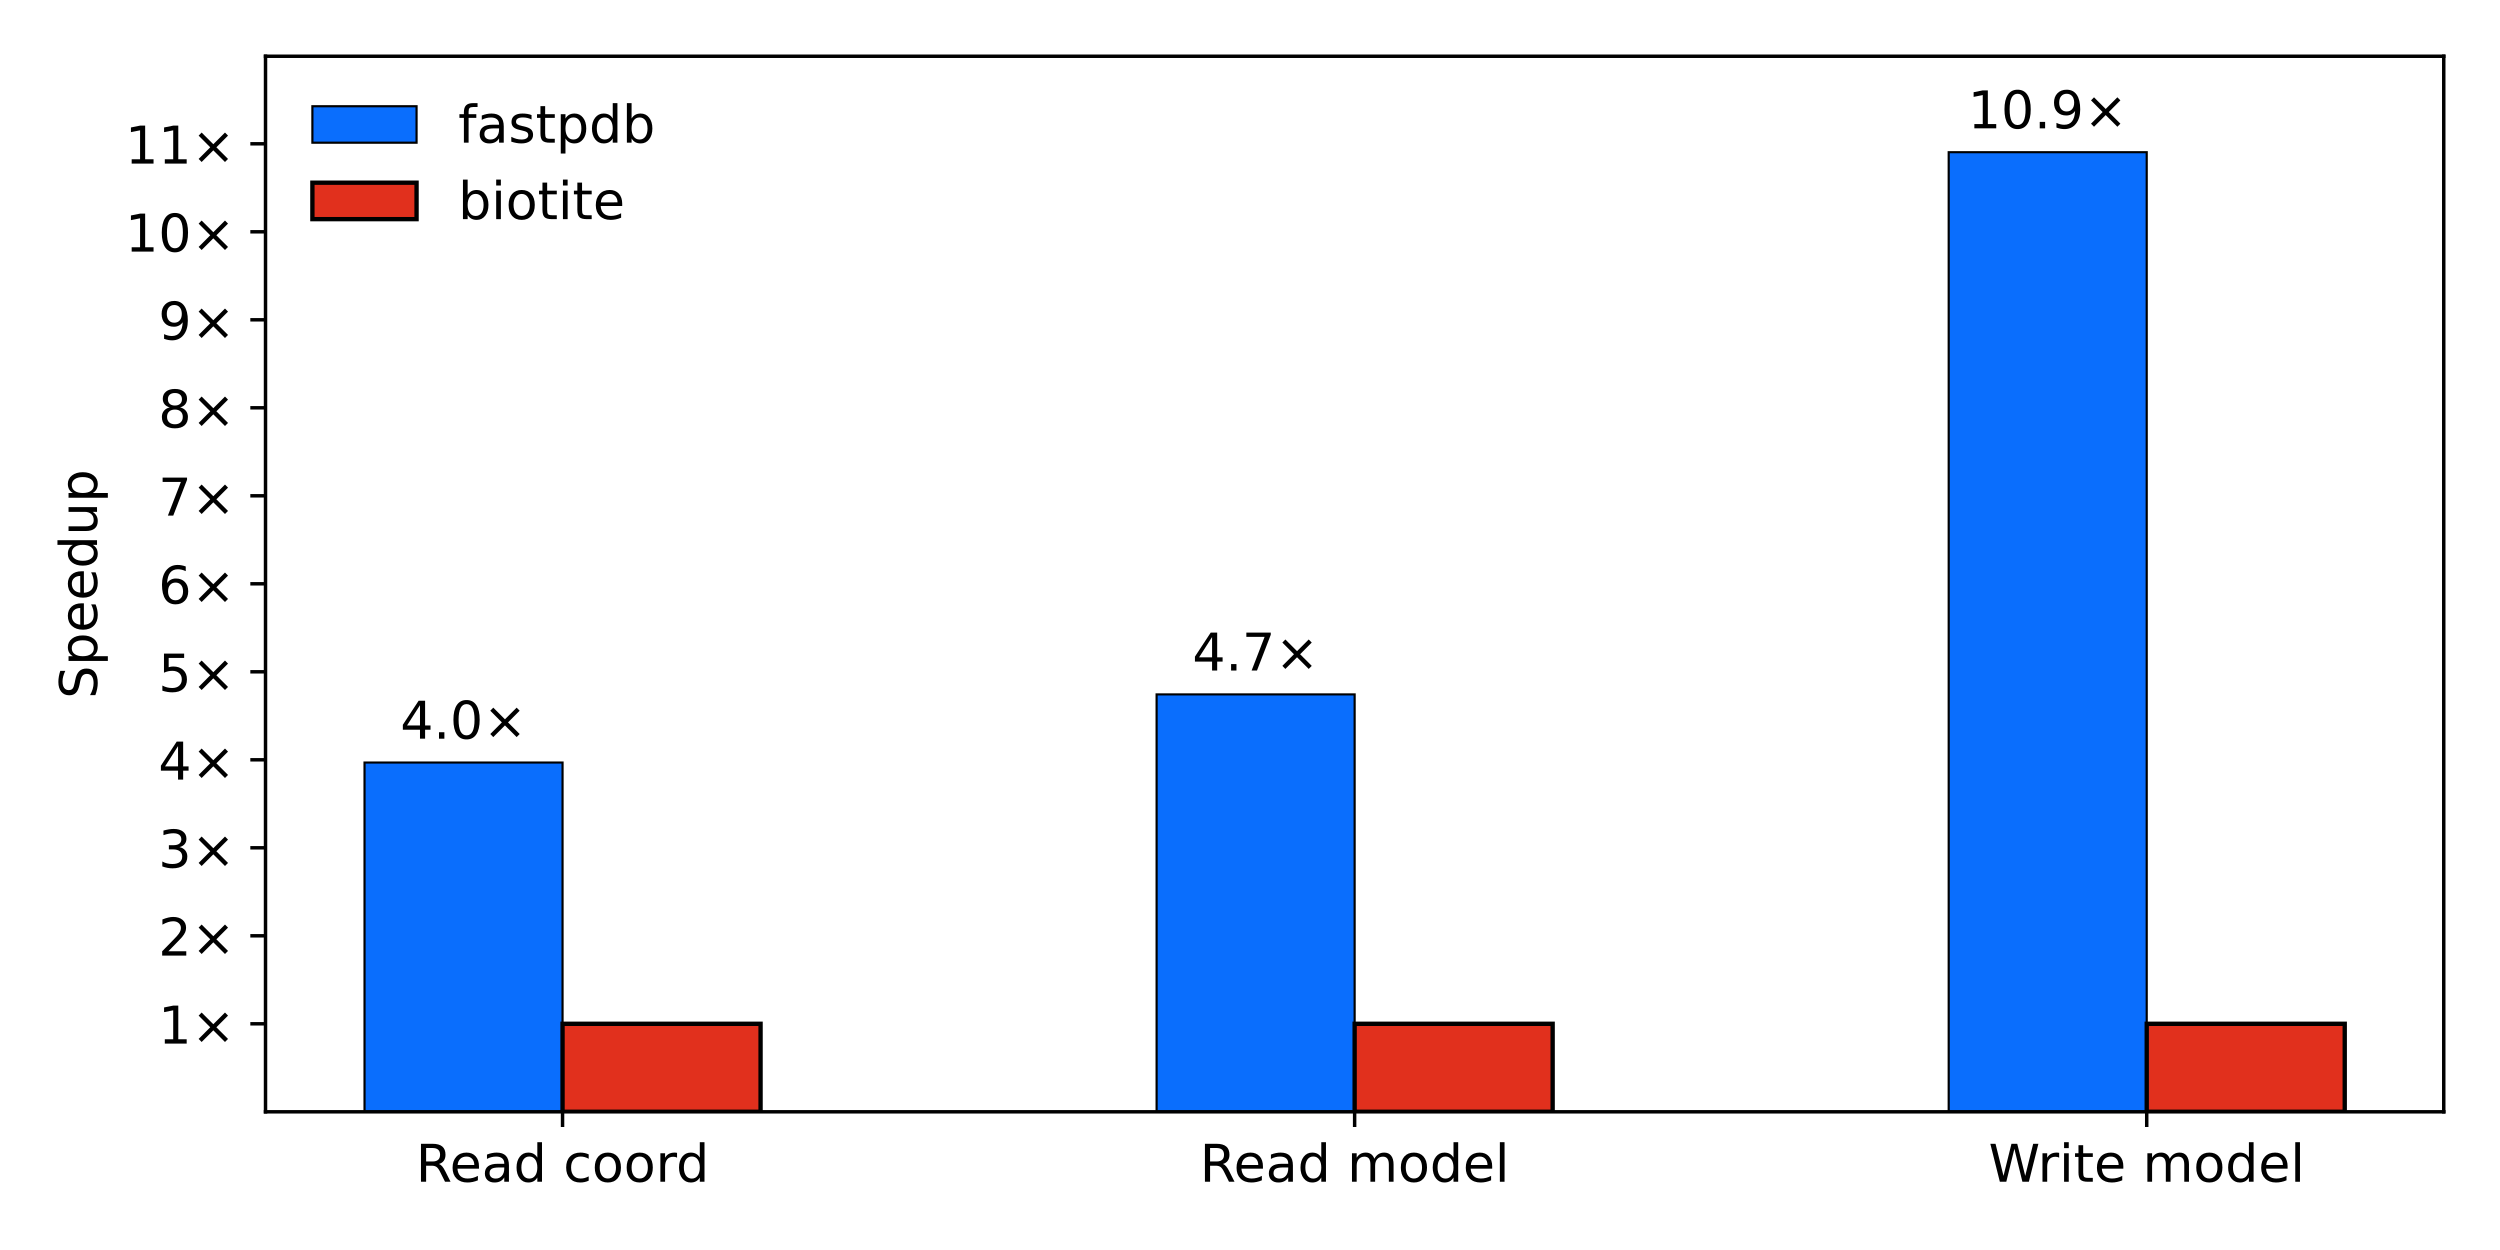
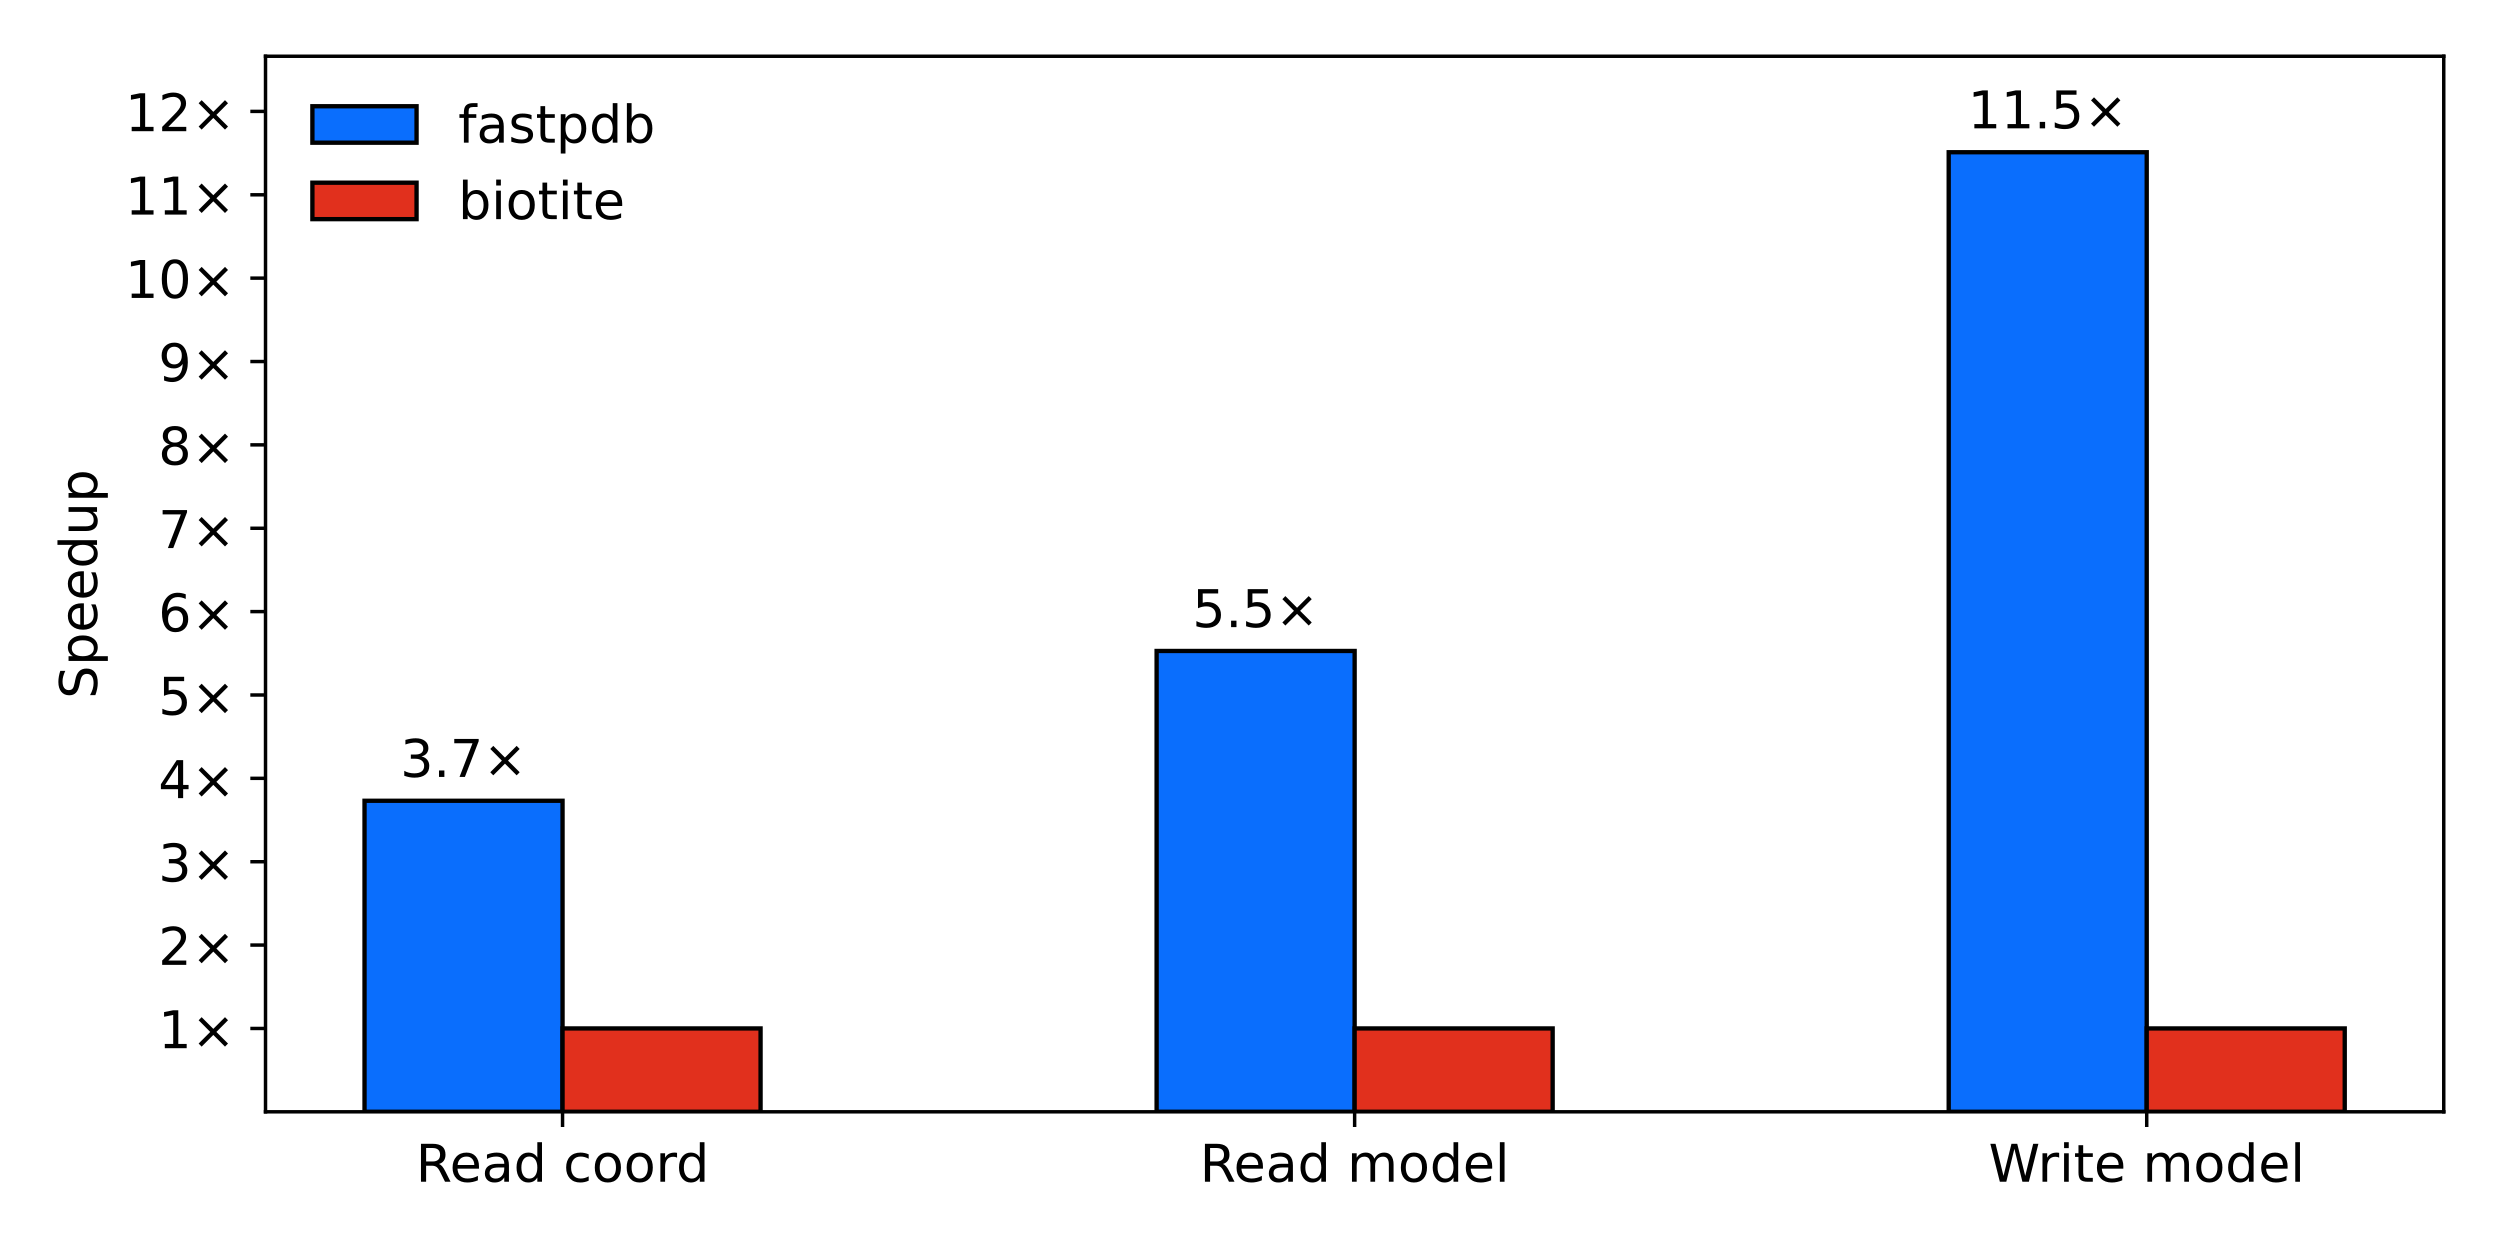
<svg xmlns="http://www.w3.org/2000/svg" xmlns:xlink="http://www.w3.org/1999/xlink" height="288pt" version="1.1" viewBox="0 0 576 288" width="576pt">
  <defs>
    <style type="text/css">*{stroke-linecap:butt;stroke-linejoin:round;}</style>
  </defs>
  <g id="figure_1">
    <g id="patch_1">
      <path d="M 0 288  L 576 288  L 576 0  L 0 0  z " style="fill:#ffffff;" />
    </g>
    <g id="axes_1">
      <g id="patch_2">
        <path d="M 61.175 256.16  L 563.04 256.16  L 563.04 12.96  L 61.175 12.96  z " style="fill:#ffffff;" />
      </g>
      <g id="patch_3">
-         <path clip-path="url(#p6932415a51)" d="M 83.987 256.16  L 129.611 256.16  L 129.611 175.691  L 83.987 175.691  z " style="fill:#0a6efd;stroke:#000000;stroke-linejoin:miter;stroke-width:0.5;" />
+         <path clip-path="url(#p7e47fec0d4)" d="M 83.987 256.16  L 129.611 256.16  L 129.611 184.5  L 83.987 184.5  z " style="fill:#0a6efd;stroke:#000000;stroke-linejoin:miter;" />
      </g>
      <g id="patch_4">
-         <path clip-path="url(#p6932415a51)" d="M 266.483 256.16  L 312.108 256.16  L 312.108 159.988  L 266.483 159.988  z " style="fill:#0a6efd;stroke:#000000;stroke-linejoin:miter;stroke-width:0.5;" />
+         <path clip-path="url(#p7e47fec0d4)" d="M 266.483 256.16  L 312.108 256.16  L 312.108 149.988  L 266.483 149.988  z " style="fill:#0a6efd;stroke:#000000;stroke-linejoin:miter;" />
      </g>
      <g id="patch_5">
-         <path clip-path="url(#p6932415a51)" d="M 448.98 256.16  L 494.604 256.16  L 494.604 35.069  L 448.98 35.069  z " style="fill:#0a6efd;stroke:#000000;stroke-linejoin:miter;stroke-width:0.5;" />
+         <path clip-path="url(#p7e47fec0d4)" d="M 448.98 256.16  L 494.604 256.16  L 494.604 35.069  L 448.98 35.069  z " style="fill:#0a6efd;stroke:#000000;stroke-linejoin:miter;" />
      </g>
      <g id="patch_6">
-         <path clip-path="url(#p6932415a51)" d="M 129.611 256.16  L 175.235 256.16  L 175.235 235.885  L 129.611 235.885  z " style="fill:#e1301d;stroke:#000000;stroke-linejoin:miter;" />
+         <path clip-path="url(#p7e47fec0d4)" d="M 129.611 256.16  L 175.235 256.16  L 175.235 236.953  L 129.611 236.953  z " style="fill:#e1301d;stroke:#000000;stroke-linejoin:miter;" />
      </g>
      <g id="patch_7">
-         <path clip-path="url(#p6932415a51)" d="M 312.108 256.16  L 357.732 256.16  L 357.732 235.885  L 312.108 235.885  z " style="fill:#e1301d;stroke:#000000;stroke-linejoin:miter;" />
+         <path clip-path="url(#p7e47fec0d4)" d="M 312.108 256.16  L 357.732 256.16  L 357.732 236.953  L 312.108 236.953  z " style="fill:#e1301d;stroke:#000000;stroke-linejoin:miter;" />
      </g>
      <g id="patch_8">
-         <path clip-path="url(#p6932415a51)" d="M 494.604 256.16  L 540.228 256.16  L 540.228 235.885  L 494.604 235.885  z " style="fill:#e1301d;stroke:#000000;stroke-linejoin:miter;" />
+         <path clip-path="url(#p7e47fec0d4)" d="M 494.604 256.16  L 540.228 256.16  L 540.228 236.953  L 494.604 236.953  z " style="fill:#e1301d;stroke:#000000;stroke-linejoin:miter;" />
      </g>
      <g id="matplotlib.axis_1">
        <g id="xtick_1">
          <g id="line2d_1">
            <defs>
-               <path d="M 0 0  L 0 3.5  " id="m4dafc38e81" style="stroke:#000000;stroke-width:0.8;" />
+               <path d="M 0 0  L 0 3.5  " id="m1acca59ad8" style="stroke:#000000;stroke-width:0.8;" />
            </defs>
            <g>
-               <use style="stroke:#000000;stroke-width:0.8;" x="129.611" xlink:href="#m4dafc38e81" y="256.16" />
+               <use style="stroke:#000000;stroke-width:0.8;" x="129.611" xlink:href="#m1acca59ad8" y="256.16" />
            </g>
          </g>
          <g id="text_1">
            <g transform="translate(95.8152 272.2781)scale(0.12 -0.12)">
              <defs>
                <path d="M 2841 2188  Q 3044 2119 3236 1894  Q 3428 1669 3622 1275  L 4263 0  L 3584 0  L 2988 1197  Q 2756 1666 2539 1819  Q 2322 1972 1947 1972  L 1259 1972  L 1259 0  L 628 0  L 628 4666  L 2053 4666  Q 2853 4666 3247 4331  Q 3641 3997 3641 3322  Q 3641 2881 3436 2590  Q 3231 2300 2841 2188  z M 1259 4147  L 1259 2491  L 2053 2491  Q 2509 2491 2742 2702  Q 2975 2913 2975 3322  Q 2975 3731 2742 3939  Q 2509 4147 2053 4147  L 1259 4147  z " id="DejaVuSans-52" transform="scale(0.015625)" />
                <path d="M 3597 1894  L 3597 1613  L 953 1613  Q 991 1019 1311 708  Q 1631 397 2203 397  Q 2534 397 2845 478  Q 3156 559 3463 722  L 3463 178  Q 3153 47 2828 -22  Q 2503 -91 2169 -91  Q 1331 -91 842 396  Q 353 884 353 1716  Q 353 2575 817 3079  Q 1281 3584 2069 3584  Q 2775 3584 3186 3129  Q 3597 2675 3597 1894  z M 3022 2063  Q 3016 2534 2758 2815  Q 2500 3097 2075 3097  Q 1594 3097 1305 2825  Q 1016 2553 972 2059  L 3022 2063  z " id="DejaVuSans-65" transform="scale(0.015625)" />
                <path d="M 2194 1759  Q 1497 1759 1228 1600  Q 959 1441 959 1056  Q 959 750 1161 570  Q 1363 391 1709 391  Q 2188 391 2477 730  Q 2766 1069 2766 1631  L 2766 1759  L 2194 1759  z M 3341 1997  L 3341 0  L 2766 0  L 2766 531  Q 2569 213 2275 61  Q 1981 -91 1556 -91  Q 1019 -91 701 211  Q 384 513 384 1019  Q 384 1609 779 1909  Q 1175 2209 1959 2209  L 2766 2209  L 2766 2266  Q 2766 2663 2505 2880  Q 2244 3097 1772 3097  Q 1472 3097 1187 3025  Q 903 2953 641 2809  L 641 3341  Q 956 3463 1253 3523  Q 1550 3584 1831 3584  Q 2591 3584 2966 3190  Q 3341 2797 3341 1997  z " id="DejaVuSans-61" transform="scale(0.015625)" />
                <path d="M 2906 2969  L 2906 4863  L 3481 4863  L 3481 0  L 2906 0  L 2906 525  Q 2725 213 2448 61  Q 2172 -91 1784 -91  Q 1150 -91 751 415  Q 353 922 353 1747  Q 353 2572 751 3078  Q 1150 3584 1784 3584  Q 2172 3584 2448 3432  Q 2725 3281 2906 2969  z M 947 1747  Q 947 1113 1208 752  Q 1469 391 1925 391  Q 2381 391 2643 752  Q 2906 1113 2906 1747  Q 2906 2381 2643 2742  Q 2381 3103 1925 3103  Q 1469 3103 1208 2742  Q 947 2381 947 1747  z " id="DejaVuSans-64" transform="scale(0.015625)" />
                <path id="DejaVuSans-20" transform="scale(0.015625)" />
                <path d="M 3122 3366  L 3122 2828  Q 2878 2963 2633 3030  Q 2388 3097 2138 3097  Q 1578 3097 1268 2742  Q 959 2388 959 1747  Q 959 1106 1268 751  Q 1578 397 2138 397  Q 2388 397 2633 464  Q 2878 531 3122 666  L 3122 134  Q 2881 22 2623 -34  Q 2366 -91 2075 -91  Q 1284 -91 818 406  Q 353 903 353 1747  Q 353 2603 823 3093  Q 1294 3584 2113 3584  Q 2378 3584 2631 3529  Q 2884 3475 3122 3366  z " id="DejaVuSans-63" transform="scale(0.015625)" />
                <path d="M 1959 3097  Q 1497 3097 1228 2736  Q 959 2375 959 1747  Q 959 1119 1226 758  Q 1494 397 1959 397  Q 2419 397 2687 759  Q 2956 1122 2956 1747  Q 2956 2369 2687 2733  Q 2419 3097 1959 3097  z M 1959 3584  Q 2709 3584 3137 3096  Q 3566 2609 3566 1747  Q 3566 888 3137 398  Q 2709 -91 1959 -91  Q 1206 -91 779 398  Q 353 888 353 1747  Q 353 2609 779 3096  Q 1206 3584 1959 3584  z " id="DejaVuSans-6f" transform="scale(0.015625)" />
                <path d="M 2631 2963  Q 2534 3019 2420 3045  Q 2306 3072 2169 3072  Q 1681 3072 1420 2755  Q 1159 2438 1159 1844  L 1159 0  L 581 0  L 581 3500  L 1159 3500  L 1159 2956  Q 1341 3275 1631 3429  Q 1922 3584 2338 3584  Q 2397 3584 2469 3576  Q 2541 3569 2628 3553  L 2631 2963  z " id="DejaVuSans-72" transform="scale(0.015625)" />
              </defs>
              <use xlink:href="#DejaVuSans-52" />
              <use x="64.982" xlink:href="#DejaVuSans-65" />
              <use x="126.506" xlink:href="#DejaVuSans-61" />
              <use x="187.785" xlink:href="#DejaVuSans-64" />
              <use x="251.262" xlink:href="#DejaVuSans-20" />
              <use x="283.049" xlink:href="#DejaVuSans-63" />
              <use x="338.029" xlink:href="#DejaVuSans-6f" />
              <use x="399.211" xlink:href="#DejaVuSans-6f" />
              <use x="460.393" xlink:href="#DejaVuSans-72" />
              <use x="499.756" xlink:href="#DejaVuSans-64" />
            </g>
          </g>
        </g>
        <g id="xtick_2">
          <g id="line2d_2">
            <g>
-               <use style="stroke:#000000;stroke-width:0.8;" x="312.108" xlink:href="#m4dafc38e81" y="256.16" />
+               <use style="stroke:#000000;stroke-width:0.8;" x="312.108" xlink:href="#m1acca59ad8" y="256.16" />
            </g>
          </g>
          <g id="text_2">
            <g transform="translate(276.4403 272.2781)scale(0.12 -0.12)">
              <defs>
                <path d="M 3328 2828  Q 3544 3216 3844 3400  Q 4144 3584 4550 3584  Q 5097 3584 5394 3201  Q 5691 2819 5691 2113  L 5691 0  L 5113 0  L 5113 2094  Q 5113 2597 4934 2840  Q 4756 3084 4391 3084  Q 3944 3084 3684 2787  Q 3425 2491 3425 1978  L 3425 0  L 2847 0  L 2847 2094  Q 2847 2600 2669 2842  Q 2491 3084 2119 3084  Q 1678 3084 1418 2786  Q 1159 2488 1159 1978  L 1159 0  L 581 0  L 581 3500  L 1159 3500  L 1159 2956  Q 1356 3278 1631 3431  Q 1906 3584 2284 3584  Q 2666 3584 2933 3390  Q 3200 3197 3328 2828  z " id="DejaVuSans-6d" transform="scale(0.015625)" />
                <path d="M 603 4863  L 1178 4863  L 1178 0  L 603 0  L 603 4863  z " id="DejaVuSans-6c" transform="scale(0.015625)" />
              </defs>
              <use xlink:href="#DejaVuSans-52" />
              <use x="64.982" xlink:href="#DejaVuSans-65" />
              <use x="126.506" xlink:href="#DejaVuSans-61" />
              <use x="187.785" xlink:href="#DejaVuSans-64" />
              <use x="251.262" xlink:href="#DejaVuSans-20" />
              <use x="283.049" xlink:href="#DejaVuSans-6d" />
              <use x="380.461" xlink:href="#DejaVuSans-6f" />
              <use x="441.643" xlink:href="#DejaVuSans-64" />
              <use x="505.119" xlink:href="#DejaVuSans-65" />
              <use x="566.643" xlink:href="#DejaVuSans-6c" />
            </g>
          </g>
        </g>
        <g id="xtick_3">
          <g id="line2d_3">
            <g>
-               <use style="stroke:#000000;stroke-width:0.8;" x="494.604" xlink:href="#m4dafc38e81" y="256.16" />
+               <use style="stroke:#000000;stroke-width:0.8;" x="494.604" xlink:href="#m1acca59ad8" y="256.16" />
            </g>
          </g>
          <g id="text_3">
            <g transform="translate(458.1736 272.2781)scale(0.12 -0.12)">
              <defs>
                <path d="M 213 4666  L 850 4666  L 1831 722  L 2809 4666  L 3519 4666  L 4500 722  L 5478 4666  L 6119 4666  L 4947 0  L 4153 0  L 3169 4050  L 2175 0  L 1381 0  L 213 4666  z " id="DejaVuSans-57" transform="scale(0.015625)" />
                <path d="M 603 3500  L 1178 3500  L 1178 0  L 603 0  L 603 3500  z M 603 4863  L 1178 4863  L 1178 4134  L 603 4134  L 603 4863  z " id="DejaVuSans-69" transform="scale(0.015625)" />
                <path d="M 1172 4494  L 1172 3500  L 2356 3500  L 2356 3053  L 1172 3053  L 1172 1153  Q 1172 725 1289 603  Q 1406 481 1766 481  L 2356 481  L 2356 0  L 1766 0  Q 1100 0 847 248  Q 594 497 594 1153  L 594 3053  L 172 3053  L 172 3500  L 594 3500  L 594 4494  L 1172 4494  z " id="DejaVuSans-74" transform="scale(0.015625)" />
              </defs>
              <use xlink:href="#DejaVuSans-57" />
              <use x="94.377" xlink:href="#DejaVuSans-72" />
              <use x="135.49" xlink:href="#DejaVuSans-69" />
              <use x="163.273" xlink:href="#DejaVuSans-74" />
              <use x="202.482" xlink:href="#DejaVuSans-65" />
              <use x="264.006" xlink:href="#DejaVuSans-20" />
              <use x="295.793" xlink:href="#DejaVuSans-6d" />
              <use x="393.205" xlink:href="#DejaVuSans-6f" />
              <use x="454.387" xlink:href="#DejaVuSans-64" />
              <use x="517.863" xlink:href="#DejaVuSans-65" />
              <use x="579.387" xlink:href="#DejaVuSans-6c" />
            </g>
          </g>
        </g>
      </g>
      <g id="matplotlib.axis_2">
        <g id="ytick_1">
          <g id="line2d_4">
            <defs>
-               <path d="M 0 0  L -3.5 0  " id="mda96d23257" style="stroke:#000000;stroke-width:0.8;" />
+               <path d="M 0 0  L -3.5 0  " id="me6d8a45849" style="stroke:#000000;stroke-width:0.8;" />
            </defs>
            <g>
-               <use style="stroke:#000000;stroke-width:0.8;" x="61.175" xlink:href="#mda96d23257" y="235.885" />
+               <use style="stroke:#000000;stroke-width:0.8;" x="61.175" xlink:href="#me6d8a45849" y="236.953" />
            </g>
          </g>
          <g id="text_4">
-             <g transform="translate(36.48438 240.4441)scale(0.12 -0.12)">
+             <g transform="translate(36.48438 241.5118)scale(0.12 -0.12)">
              <defs>
                <path d="M 794 531  L 1825 531  L 1825 4091  L 703 3866  L 703 4441  L 1819 4666  L 2450 4666  L 2450 531  L 3481 531  L 3481 0  L 794 0  L 794 531  z " id="DejaVuSans-31" transform="scale(0.015625)" />
                <path d="M 4488 3438  L 3059 2003  L 4488 575  L 4116 197  L 2681 1631  L 1247 197  L 878 575  L 2303 2003  L 878 3438  L 1247 3816  L 2681 2381  L 4116 3816  L 4488 3438  z " id="DejaVuSans-d7" transform="scale(0.015625)" />
              </defs>
              <use xlink:href="#DejaVuSans-31" />
              <use x="63.623" xlink:href="#DejaVuSans-d7" />
            </g>
          </g>
        </g>
        <g id="ytick_2">
          <g id="line2d_5">
            <g>
-               <use style="stroke:#000000;stroke-width:0.8;" x="61.175" xlink:href="#mda96d23257" y="215.61" />
+               <use style="stroke:#000000;stroke-width:0.8;" x="61.175" xlink:href="#me6d8a45849" y="217.745" />
            </g>
          </g>
          <g id="text_5">
-             <g transform="translate(36.48438 220.1691)scale(0.12 -0.12)">
+             <g transform="translate(36.48438 222.3045)scale(0.12 -0.12)">
              <defs>
                <path d="M 1228 531  L 3431 531  L 3431 0  L 469 0  L 469 531  Q 828 903 1448 1529  Q 2069 2156 2228 2338  Q 2531 2678 2651 2914  Q 2772 3150 2772 3378  Q 2772 3750 2511 3984  Q 2250 4219 1831 4219  Q 1534 4219 1204 4116  Q 875 4013 500 3803  L 500 4441  Q 881 4594 1212 4672  Q 1544 4750 1819 4750  Q 2544 4750 2975 4387  Q 3406 4025 3406 3419  Q 3406 3131 3298 2873  Q 3191 2616 2906 2266  Q 2828 2175 2409 1742  Q 1991 1309 1228 531  z " id="DejaVuSans-32" transform="scale(0.015625)" />
              </defs>
              <use xlink:href="#DejaVuSans-32" />
              <use x="63.623" xlink:href="#DejaVuSans-d7" />
            </g>
          </g>
        </g>
        <g id="ytick_3">
          <g id="line2d_6">
            <g>
-               <use style="stroke:#000000;stroke-width:0.8;" x="61.175" xlink:href="#mda96d23257" y="195.335" />
+               <use style="stroke:#000000;stroke-width:0.8;" x="61.175" xlink:href="#me6d8a45849" y="198.538" />
            </g>
          </g>
          <g id="text_6">
-             <g transform="translate(36.48438 199.8942)scale(0.12 -0.12)">
+             <g transform="translate(36.48438 203.0972)scale(0.12 -0.12)">
              <defs>
                <path d="M 2597 2516  Q 3050 2419 3304 2112  Q 3559 1806 3559 1356  Q 3559 666 3084 287  Q 2609 -91 1734 -91  Q 1441 -91 1130 -33  Q 819 25 488 141  L 488 750  Q 750 597 1062 519  Q 1375 441 1716 441  Q 2309 441 2620 675  Q 2931 909 2931 1356  Q 2931 1769 2642 2001  Q 2353 2234 1838 2234  L 1294 2234  L 1294 2753  L 1863 2753  Q 2328 2753 2575 2939  Q 2822 3125 2822 3475  Q 2822 3834 2567 4026  Q 2313 4219 1838 4219  Q 1578 4219 1281 4162  Q 984 4106 628 3988  L 628 4550  Q 988 4650 1302 4700  Q 1616 4750 1894 4750  Q 2613 4750 3031 4423  Q 3450 4097 3450 3541  Q 3450 3153 3228 2886  Q 3006 2619 2597 2516  z " id="DejaVuSans-33" transform="scale(0.015625)" />
              </defs>
              <use xlink:href="#DejaVuSans-33" />
              <use x="63.623" xlink:href="#DejaVuSans-d7" />
            </g>
          </g>
        </g>
        <g id="ytick_4">
          <g id="line2d_7">
            <g>
-               <use style="stroke:#000000;stroke-width:0.8;" x="61.175" xlink:href="#mda96d23257" y="175.06" />
+               <use style="stroke:#000000;stroke-width:0.8;" x="61.175" xlink:href="#me6d8a45849" y="179.331" />
            </g>
          </g>
          <g id="text_7">
-             <g transform="translate(36.48438 179.6192)scale(0.12 -0.12)">
+             <g transform="translate(36.48438 183.89)scale(0.12 -0.12)">
              <defs>
                <path d="M 2419 4116  L 825 1625  L 2419 1625  L 2419 4116  z M 2253 4666  L 3047 4666  L 3047 1625  L 3713 1625  L 3713 1100  L 3047 1100  L 3047 0  L 2419 0  L 2419 1100  L 313 1100  L 313 1709  L 2253 4666  z " id="DejaVuSans-34" transform="scale(0.015625)" />
              </defs>
              <use xlink:href="#DejaVuSans-34" />
              <use x="63.623" xlink:href="#DejaVuSans-d7" />
            </g>
          </g>
        </g>
        <g id="ytick_5">
          <g id="line2d_8">
            <g>
-               <use style="stroke:#000000;stroke-width:0.8;" x="61.175" xlink:href="#mda96d23257" y="154.785" />
+               <use style="stroke:#000000;stroke-width:0.8;" x="61.175" xlink:href="#me6d8a45849" y="160.124" />
            </g>
          </g>
          <g id="text_8">
-             <g transform="translate(36.48438 159.3442)scale(0.12 -0.12)">
+             <g transform="translate(36.48438 164.6827)scale(0.12 -0.12)">
              <defs>
                <path d="M 691 4666  L 3169 4666  L 3169 4134  L 1269 4134  L 1269 2991  Q 1406 3038 1543 3061  Q 1681 3084 1819 3084  Q 2600 3084 3056 2656  Q 3513 2228 3513 1497  Q 3513 744 3044 326  Q 2575 -91 1722 -91  Q 1428 -91 1123 -41  Q 819 9 494 109  L 494 744  Q 775 591 1075 516  Q 1375 441 1709 441  Q 2250 441 2565 725  Q 2881 1009 2881 1497  Q 2881 1984 2565 2268  Q 2250 2553 1709 2553  Q 1456 2553 1204 2497  Q 953 2441 691 2322  L 691 4666  z " id="DejaVuSans-35" transform="scale(0.015625)" />
              </defs>
              <use xlink:href="#DejaVuSans-35" />
              <use x="63.623" xlink:href="#DejaVuSans-d7" />
            </g>
          </g>
        </g>
        <g id="ytick_6">
          <g id="line2d_9">
            <g>
-               <use style="stroke:#000000;stroke-width:0.8;" x="61.175" xlink:href="#mda96d23257" y="134.51" />
+               <use style="stroke:#000000;stroke-width:0.8;" x="61.175" xlink:href="#me6d8a45849" y="140.916" />
            </g>
          </g>
          <g id="text_9">
-             <g transform="translate(36.48438 139.0692)scale(0.12 -0.12)">
+             <g transform="translate(36.48438 145.4754)scale(0.12 -0.12)">
              <defs>
                <path d="M 2113 2584  Q 1688 2584 1439 2293  Q 1191 2003 1191 1497  Q 1191 994 1439 701  Q 1688 409 2113 409  Q 2538 409 2786 701  Q 3034 994 3034 1497  Q 3034 2003 2786 2293  Q 2538 2584 2113 2584  z M 3366 4563  L 3366 3988  Q 3128 4100 2886 4159  Q 2644 4219 2406 4219  Q 1781 4219 1451 3797  Q 1122 3375 1075 2522  Q 1259 2794 1537 2939  Q 1816 3084 2150 3084  Q 2853 3084 3261 2657  Q 3669 2231 3669 1497  Q 3669 778 3244 343  Q 2819 -91 2113 -91  Q 1303 -91 875 529  Q 447 1150 447 2328  Q 447 3434 972 4092  Q 1497 4750 2381 4750  Q 2619 4750 2861 4703  Q 3103 4656 3366 4563  z " id="DejaVuSans-36" transform="scale(0.015625)" />
              </defs>
              <use xlink:href="#DejaVuSans-36" />
              <use x="63.623" xlink:href="#DejaVuSans-d7" />
            </g>
          </g>
        </g>
        <g id="ytick_7">
          <g id="line2d_10">
            <g>
-               <use style="stroke:#000000;stroke-width:0.8;" x="61.175" xlink:href="#mda96d23257" y="114.235" />
+               <use style="stroke:#000000;stroke-width:0.8;" x="61.175" xlink:href="#me6d8a45849" y="121.709" />
            </g>
          </g>
          <g id="text_10">
-             <g transform="translate(36.48438 118.7943)scale(0.12 -0.12)">
+             <g transform="translate(36.48438 126.2681)scale(0.12 -0.12)">
              <defs>
                <path d="M 525 4666  L 3525 4666  L 3525 4397  L 1831 0  L 1172 0  L 2766 4134  L 525 4134  L 525 4666  z " id="DejaVuSans-37" transform="scale(0.015625)" />
              </defs>
              <use xlink:href="#DejaVuSans-37" />
              <use x="63.623" xlink:href="#DejaVuSans-d7" />
            </g>
          </g>
        </g>
        <g id="ytick_8">
          <g id="line2d_11">
            <g>
-               <use style="stroke:#000000;stroke-width:0.8;" x="61.175" xlink:href="#mda96d23257" y="93.96" />
+               <use style="stroke:#000000;stroke-width:0.8;" x="61.175" xlink:href="#me6d8a45849" y="102.502" />
            </g>
          </g>
          <g id="text_11">
-             <g transform="translate(36.48438 98.51931)scale(0.12 -0.12)">
+             <g transform="translate(36.48438 107.0608)scale(0.12 -0.12)">
              <defs>
                <path d="M 2034 2216  Q 1584 2216 1326 1975  Q 1069 1734 1069 1313  Q 1069 891 1326 650  Q 1584 409 2034 409  Q 2484 409 2743 651  Q 3003 894 3003 1313  Q 3003 1734 2745 1975  Q 2488 2216 2034 2216  z M 1403 2484  Q 997 2584 770 2862  Q 544 3141 544 3541  Q 544 4100 942 4425  Q 1341 4750 2034 4750  Q 2731 4750 3128 4425  Q 3525 4100 3525 3541  Q 3525 3141 3298 2862  Q 3072 2584 2669 2484  Q 3125 2378 3379 2068  Q 3634 1759 3634 1313  Q 3634 634 3220 271  Q 2806 -91 2034 -91  Q 1263 -91 848 271  Q 434 634 434 1313  Q 434 1759 690 2068  Q 947 2378 1403 2484  z M 1172 3481  Q 1172 3119 1398 2916  Q 1625 2713 2034 2713  Q 2441 2713 2670 2916  Q 2900 3119 2900 3481  Q 2900 3844 2670 4047  Q 2441 4250 2034 4250  Q 1625 4250 1398 4047  Q 1172 3844 1172 3481  z " id="DejaVuSans-38" transform="scale(0.015625)" />
              </defs>
              <use xlink:href="#DejaVuSans-38" />
              <use x="63.623" xlink:href="#DejaVuSans-d7" />
            </g>
          </g>
        </g>
        <g id="ytick_9">
          <g id="line2d_12">
            <g>
-               <use style="stroke:#000000;stroke-width:0.8;" x="61.175" xlink:href="#mda96d23257" y="73.685" />
+               <use style="stroke:#000000;stroke-width:0.8;" x="61.175" xlink:href="#me6d8a45849" y="83.295" />
            </g>
          </g>
          <g id="text_12">
-             <g transform="translate(36.48438 78.24434)scale(0.12 -0.12)">
+             <g transform="translate(36.48438 87.85357)scale(0.12 -0.12)">
              <defs>
                <path d="M 703 97  L 703 672  Q 941 559 1184 500  Q 1428 441 1663 441  Q 2288 441 2617 861  Q 2947 1281 2994 2138  Q 2813 1869 2534 1725  Q 2256 1581 1919 1581  Q 1219 1581 811 2004  Q 403 2428 403 3163  Q 403 3881 828 4315  Q 1253 4750 1959 4750  Q 2769 4750 3195 4129  Q 3622 3509 3622 2328  Q 3622 1225 3098 567  Q 2575 -91 1691 -91  Q 1453 -91 1209 -44  Q 966 3 703 97  z M 1959 2075  Q 2384 2075 2632 2365  Q 2881 2656 2881 3163  Q 2881 3666 2632 3958  Q 2384 4250 1959 4250  Q 1534 4250 1286 3958  Q 1038 3666 1038 3163  Q 1038 2656 1286 2365  Q 1534 2075 1959 2075  z " id="DejaVuSans-39" transform="scale(0.015625)" />
              </defs>
              <use xlink:href="#DejaVuSans-39" />
              <use x="63.623" xlink:href="#DejaVuSans-d7" />
            </g>
          </g>
        </g>
        <g id="ytick_10">
          <g id="line2d_13">
            <g>
-               <use style="stroke:#000000;stroke-width:0.8;" x="61.175" xlink:href="#mda96d23257" y="53.41" />
+               <use style="stroke:#000000;stroke-width:0.8;" x="61.175" xlink:href="#me6d8a45849" y="64.087" />
            </g>
          </g>
          <g id="text_13">
-             <g transform="translate(28.84937 57.96937)scale(0.12 -0.12)">
+             <g transform="translate(28.84937 68.64629)scale(0.12 -0.12)">
              <defs>
                <path d="M 2034 4250  Q 1547 4250 1301 3770  Q 1056 3291 1056 2328  Q 1056 1369 1301 889  Q 1547 409 2034 409  Q 2525 409 2770 889  Q 3016 1369 3016 2328  Q 3016 3291 2770 3770  Q 2525 4250 2034 4250  z M 2034 4750  Q 2819 4750 3233 4129  Q 3647 3509 3647 2328  Q 3647 1150 3233 529  Q 2819 -91 2034 -91  Q 1250 -91 836 529  Q 422 1150 422 2328  Q 422 3509 836 4129  Q 1250 4750 2034 4750  z " id="DejaVuSans-30" transform="scale(0.015625)" />
              </defs>
              <use xlink:href="#DejaVuSans-31" />
              <use x="63.623" xlink:href="#DejaVuSans-30" />
              <use x="127.246" xlink:href="#DejaVuSans-d7" />
            </g>
          </g>
        </g>
        <g id="ytick_11">
          <g id="line2d_14">
            <g>
-               <use style="stroke:#000000;stroke-width:0.8;" x="61.175" xlink:href="#mda96d23257" y="33.135" />
+               <use style="stroke:#000000;stroke-width:0.8;" x="61.175" xlink:href="#me6d8a45849" y="44.88" />
            </g>
          </g>
          <g id="text_14">
-             <g transform="translate(28.84937 37.69441)scale(0.12 -0.12)">
+             <g transform="translate(28.84937 49.43902)scale(0.12 -0.12)">
              <use xlink:href="#DejaVuSans-31" />
              <use x="63.623" xlink:href="#DejaVuSans-31" />
              <use x="127.246" xlink:href="#DejaVuSans-d7" />
            </g>
          </g>
        </g>
-         <g id="text_15">
+         <g id="ytick_12">
+           <g id="line2d_15">
+             <g>
+               <use style="stroke:#000000;stroke-width:0.8;" x="61.175" xlink:href="#me6d8a45849" y="25.673" />
+             </g>
+           </g>
+           <g id="text_15">
+             <g transform="translate(28.84937 30.23174)scale(0.12 -0.12)">
+               <use xlink:href="#DejaVuSans-31" />
+               <use x="63.623" xlink:href="#DejaVuSans-32" />
+               <use x="127.246" xlink:href="#DejaVuSans-d7" />
+             </g>
+           </g>
+         </g>
+         <g id="text_16">
          <g transform="translate(22.35375 160.9825)rotate(-90)scale(0.12 -0.12)">
            <defs>
              <path d="M 3425 4513  L 3425 3897  Q 3066 4069 2747 4153  Q 2428 4238 2131 4238  Q 1616 4238 1336 4038  Q 1056 3838 1056 3469  Q 1056 3159 1242 3001  Q 1428 2844 1947 2747  L 2328 2669  Q 3034 2534 3370 2195  Q 3706 1856 3706 1288  Q 3706 609 3251 259  Q 2797 -91 1919 -91  Q 1588 -91 1214 -16  Q 841 59 441 206  L 441 856  Q 825 641 1194 531  Q 1563 422 1919 422  Q 2459 422 2753 634  Q 3047 847 3047 1241  Q 3047 1584 2836 1778  Q 2625 1972 2144 2069  L 1759 2144  Q 1053 2284 737 2584  Q 422 2884 422 3419  Q 422 4038 858 4394  Q 1294 4750 2059 4750  Q 2388 4750 2728 4690  Q 3069 4631 3425 4513  z " id="DejaVuSans-53" transform="scale(0.015625)" />
              <path d="M 1159 525  L 1159 -1331  L 581 -1331  L 581 3500  L 1159 3500  L 1159 2969  Q 1341 3281 1617 3432  Q 1894 3584 2278 3584  Q 2916 3584 3314 3078  Q 3713 2572 3713 1747  Q 3713 922 3314 415  Q 2916 -91 2278 -91  Q 1894 -91 1617 61  Q 1341 213 1159 525  z M 3116 1747  Q 3116 2381 2855 2742  Q 2594 3103 2138 3103  Q 1681 3103 1420 2742  Q 1159 2381 1159 1747  Q 1159 1113 1420 752  Q 1681 391 2138 391  Q 2594 391 2855 752  Q 3116 1113 3116 1747  z " id="DejaVuSans-70" transform="scale(0.015625)" />
              <path d="M 544 1381  L 544 3500  L 1119 3500  L 1119 1403  Q 1119 906 1312 657  Q 1506 409 1894 409  Q 2359 409 2629 706  Q 2900 1003 2900 1516  L 2900 3500  L 3475 3500  L 3475 0  L 2900 0  L 2900 538  Q 2691 219 2414 64  Q 2138 -91 1772 -91  Q 1169 -91 856 284  Q 544 659 544 1381  z M 1991 3584  L 1991 3584  z " id="DejaVuSans-75" transform="scale(0.015625)" />
            </defs>
            <use xlink:href="#DejaVuSans-53" />
            <use x="63.477" xlink:href="#DejaVuSans-70" />
            <use x="126.953" xlink:href="#DejaVuSans-65" />
            <use x="188.477" xlink:href="#DejaVuSans-65" />
            <use x="250" xlink:href="#DejaVuSans-64" />
            <use x="313.477" xlink:href="#DejaVuSans-75" />
            <use x="376.855" xlink:href="#DejaVuSans-70" />
          </g>
        </g>
      </g>
      <g id="patch_9">
        <path d="M 61.175 256.16  L 61.175 12.96  " style="fill:none;stroke:#000000;stroke-linecap:square;stroke-linejoin:miter;stroke-width:0.8;" />
      </g>
      <g id="patch_10">
        <path d="M 563.04 256.16  L 563.04 12.96  " style="fill:none;stroke:#000000;stroke-linecap:square;stroke-linejoin:miter;stroke-width:0.8;" />
      </g>
      <g id="patch_11">
        <path d="M 61.175 256.16  L 563.04 256.16  " style="fill:none;stroke:#000000;stroke-linecap:square;stroke-linejoin:miter;stroke-width:0.8;" />
      </g>
      <g id="patch_12">
        <path d="M 61.175 12.96  L 563.04 12.96  " style="fill:none;stroke:#000000;stroke-linecap:square;stroke-linejoin:miter;stroke-width:0.8;" />
      </g>
-       <g id="text_16">
-         <g transform="translate(92.2294 170.1952)scale(0.12 -0.12)">
+       <g id="text_17">
+         <g transform="translate(92.2294 179.0047)scale(0.12 -0.12)">
          <defs>
            <path d="M 684 794  L 1344 794  L 1344 0  L 684 0  L 684 794  z " id="DejaVuSans-2e" transform="scale(0.015625)" />
          </defs>
-           <use xlink:href="#DejaVuSans-34" />
-           <use x="63.623" xlink:href="#DejaVuSans-2e" />
-           <use x="95.41" xlink:href="#DejaVuSans-30" />
-           <use x="159.033" xlink:href="#DejaVuSans-d7" />
-         </g>
-       </g>
-       <g id="text_17">
-         <g transform="translate(274.7258 154.4926)scale(0.12 -0.12)">
-           <use xlink:href="#DejaVuSans-34" />
+           <use xlink:href="#DejaVuSans-33" />
          <use x="63.623" xlink:href="#DejaVuSans-2e" />
          <use x="95.41" xlink:href="#DejaVuSans-37" />
          <use x="159.033" xlink:href="#DejaVuSans-d7" />
        </g>
      </g>
      <g id="text_18">
+         <g transform="translate(274.7258 144.4924)scale(0.12 -0.12)">
+           <use xlink:href="#DejaVuSans-35" />
+           <use x="63.623" xlink:href="#DejaVuSans-2e" />
+           <use x="95.41" xlink:href="#DejaVuSans-35" />
+           <use x="159.033" xlink:href="#DejaVuSans-d7" />
+         </g>
+       </g>
+       <g id="text_19">
        <g transform="translate(453.4046 29.57347)scale(0.12 -0.12)">
          <use xlink:href="#DejaVuSans-31" />
-           <use x="63.623" xlink:href="#DejaVuSans-30" />
+           <use x="63.623" xlink:href="#DejaVuSans-31" />
          <use x="127.246" xlink:href="#DejaVuSans-2e" />
-           <use x="159.033" xlink:href="#DejaVuSans-39" />
+           <use x="159.033" xlink:href="#DejaVuSans-35" />
          <use x="222.656" xlink:href="#DejaVuSans-d7" />
        </g>
      </g>
      <g id="legend_1">
        <g id="patch_13">
-           <path d="M 71.975 32.878  L 95.975 32.878  L 95.975 24.478  L 71.975 24.478  z " style="fill:#0a6efd;stroke:#000000;stroke-linejoin:miter;stroke-width:0.5;" />
-         </g>
-         <g id="text_19">
+           <path d="M 71.975 32.878  L 95.975 32.878  L 95.975 24.478  L 71.975 24.478  z " style="fill:#0a6efd;stroke:#000000;stroke-linejoin:miter;" />
+         </g>
+         <g id="text_20">
          <g transform="translate(105.575 32.87812)scale(0.12 -0.12)">
            <defs>
              <path d="M 2375 4863  L 2375 4384  L 1825 4384  Q 1516 4384 1395 4259  Q 1275 4134 1275 3809  L 1275 3500  L 2222 3500  L 2222 3053  L 1275 3053  L 1275 0  L 697 0  L 697 3053  L 147 3053  L 147 3500  L 697 3500  L 697 3744  Q 697 4328 969 4595  Q 1241 4863 1831 4863  L 2375 4863  z " id="DejaVuSans-66" transform="scale(0.015625)" />
              <path d="M 2834 3397  L 2834 2853  Q 2591 2978 2328 3040  Q 2066 3103 1784 3103  Q 1356 3103 1142 2972  Q 928 2841 928 2578  Q 928 2378 1081 2264  Q 1234 2150 1697 2047  L 1894 2003  Q 2506 1872 2764 1633  Q 3022 1394 3022 966  Q 3022 478 2636 193  Q 2250 -91 1575 -91  Q 1294 -91 989 -36  Q 684 19 347 128  L 347 722  Q 666 556 975 473  Q 1284 391 1588 391  Q 1994 391 2212 530  Q 2431 669 2431 922  Q 2431 1156 2273 1281  Q 2116 1406 1581 1522  L 1381 1569  Q 847 1681 609 1914  Q 372 2147 372 2553  Q 372 3047 722 3315  Q 1072 3584 1716 3584  Q 2034 3584 2315 3537  Q 2597 3491 2834 3397  z " id="DejaVuSans-73" transform="scale(0.015625)" />
              <path d="M 3116 1747  Q 3116 2381 2855 2742  Q 2594 3103 2138 3103  Q 1681 3103 1420 2742  Q 1159 2381 1159 1747  Q 1159 1113 1420 752  Q 1681 391 2138 391  Q 2594 391 2855 752  Q 3116 1113 3116 1747  z M 1159 2969  Q 1341 3281 1617 3432  Q 1894 3584 2278 3584  Q 2916 3584 3314 3078  Q 3713 2572 3713 1747  Q 3713 922 3314 415  Q 2916 -91 2278 -91  Q 1894 -91 1617 61  Q 1341 213 1159 525  L 1159 0  L 581 0  L 581 4863  L 1159 4863  L 1159 2969  z " id="DejaVuSans-62" transform="scale(0.015625)" />
            </defs>
            <use xlink:href="#DejaVuSans-66" />
            <use x="35.205" xlink:href="#DejaVuSans-61" />
            <use x="96.484" xlink:href="#DejaVuSans-73" />
            <use x="148.584" xlink:href="#DejaVuSans-74" />
            <use x="187.793" xlink:href="#DejaVuSans-70" />
            <use x="251.27" xlink:href="#DejaVuSans-64" />
            <use x="314.746" xlink:href="#DejaVuSans-62" />
          </g>
        </g>
        <g id="patch_14">
          <path d="M 71.975 50.492  L 95.975 50.492  L 95.975 42.092  L 71.975 42.092  z " style="fill:#e1301d;stroke:#000000;stroke-linejoin:miter;" />
        </g>
-         <g id="text_20">
+         <g id="text_21">
          <g transform="translate(105.575 50.49188)scale(0.12 -0.12)">
            <use xlink:href="#DejaVuSans-62" />
            <use x="63.477" xlink:href="#DejaVuSans-69" />
            <use x="91.26" xlink:href="#DejaVuSans-6f" />
            <use x="152.441" xlink:href="#DejaVuSans-74" />
            <use x="191.65" xlink:href="#DejaVuSans-69" />
            <use x="219.434" xlink:href="#DejaVuSans-74" />
            <use x="258.643" xlink:href="#DejaVuSans-65" />
          </g>
        </g>
      </g>
    </g>
  </g>
  <defs>
-     <clipPath id="p6932415a51">
+     <clipPath id="p7e47fec0d4">
      <rect height="243.2" width="501.865" x="61.175" y="12.96" />
    </clipPath>
  </defs>
</svg>
